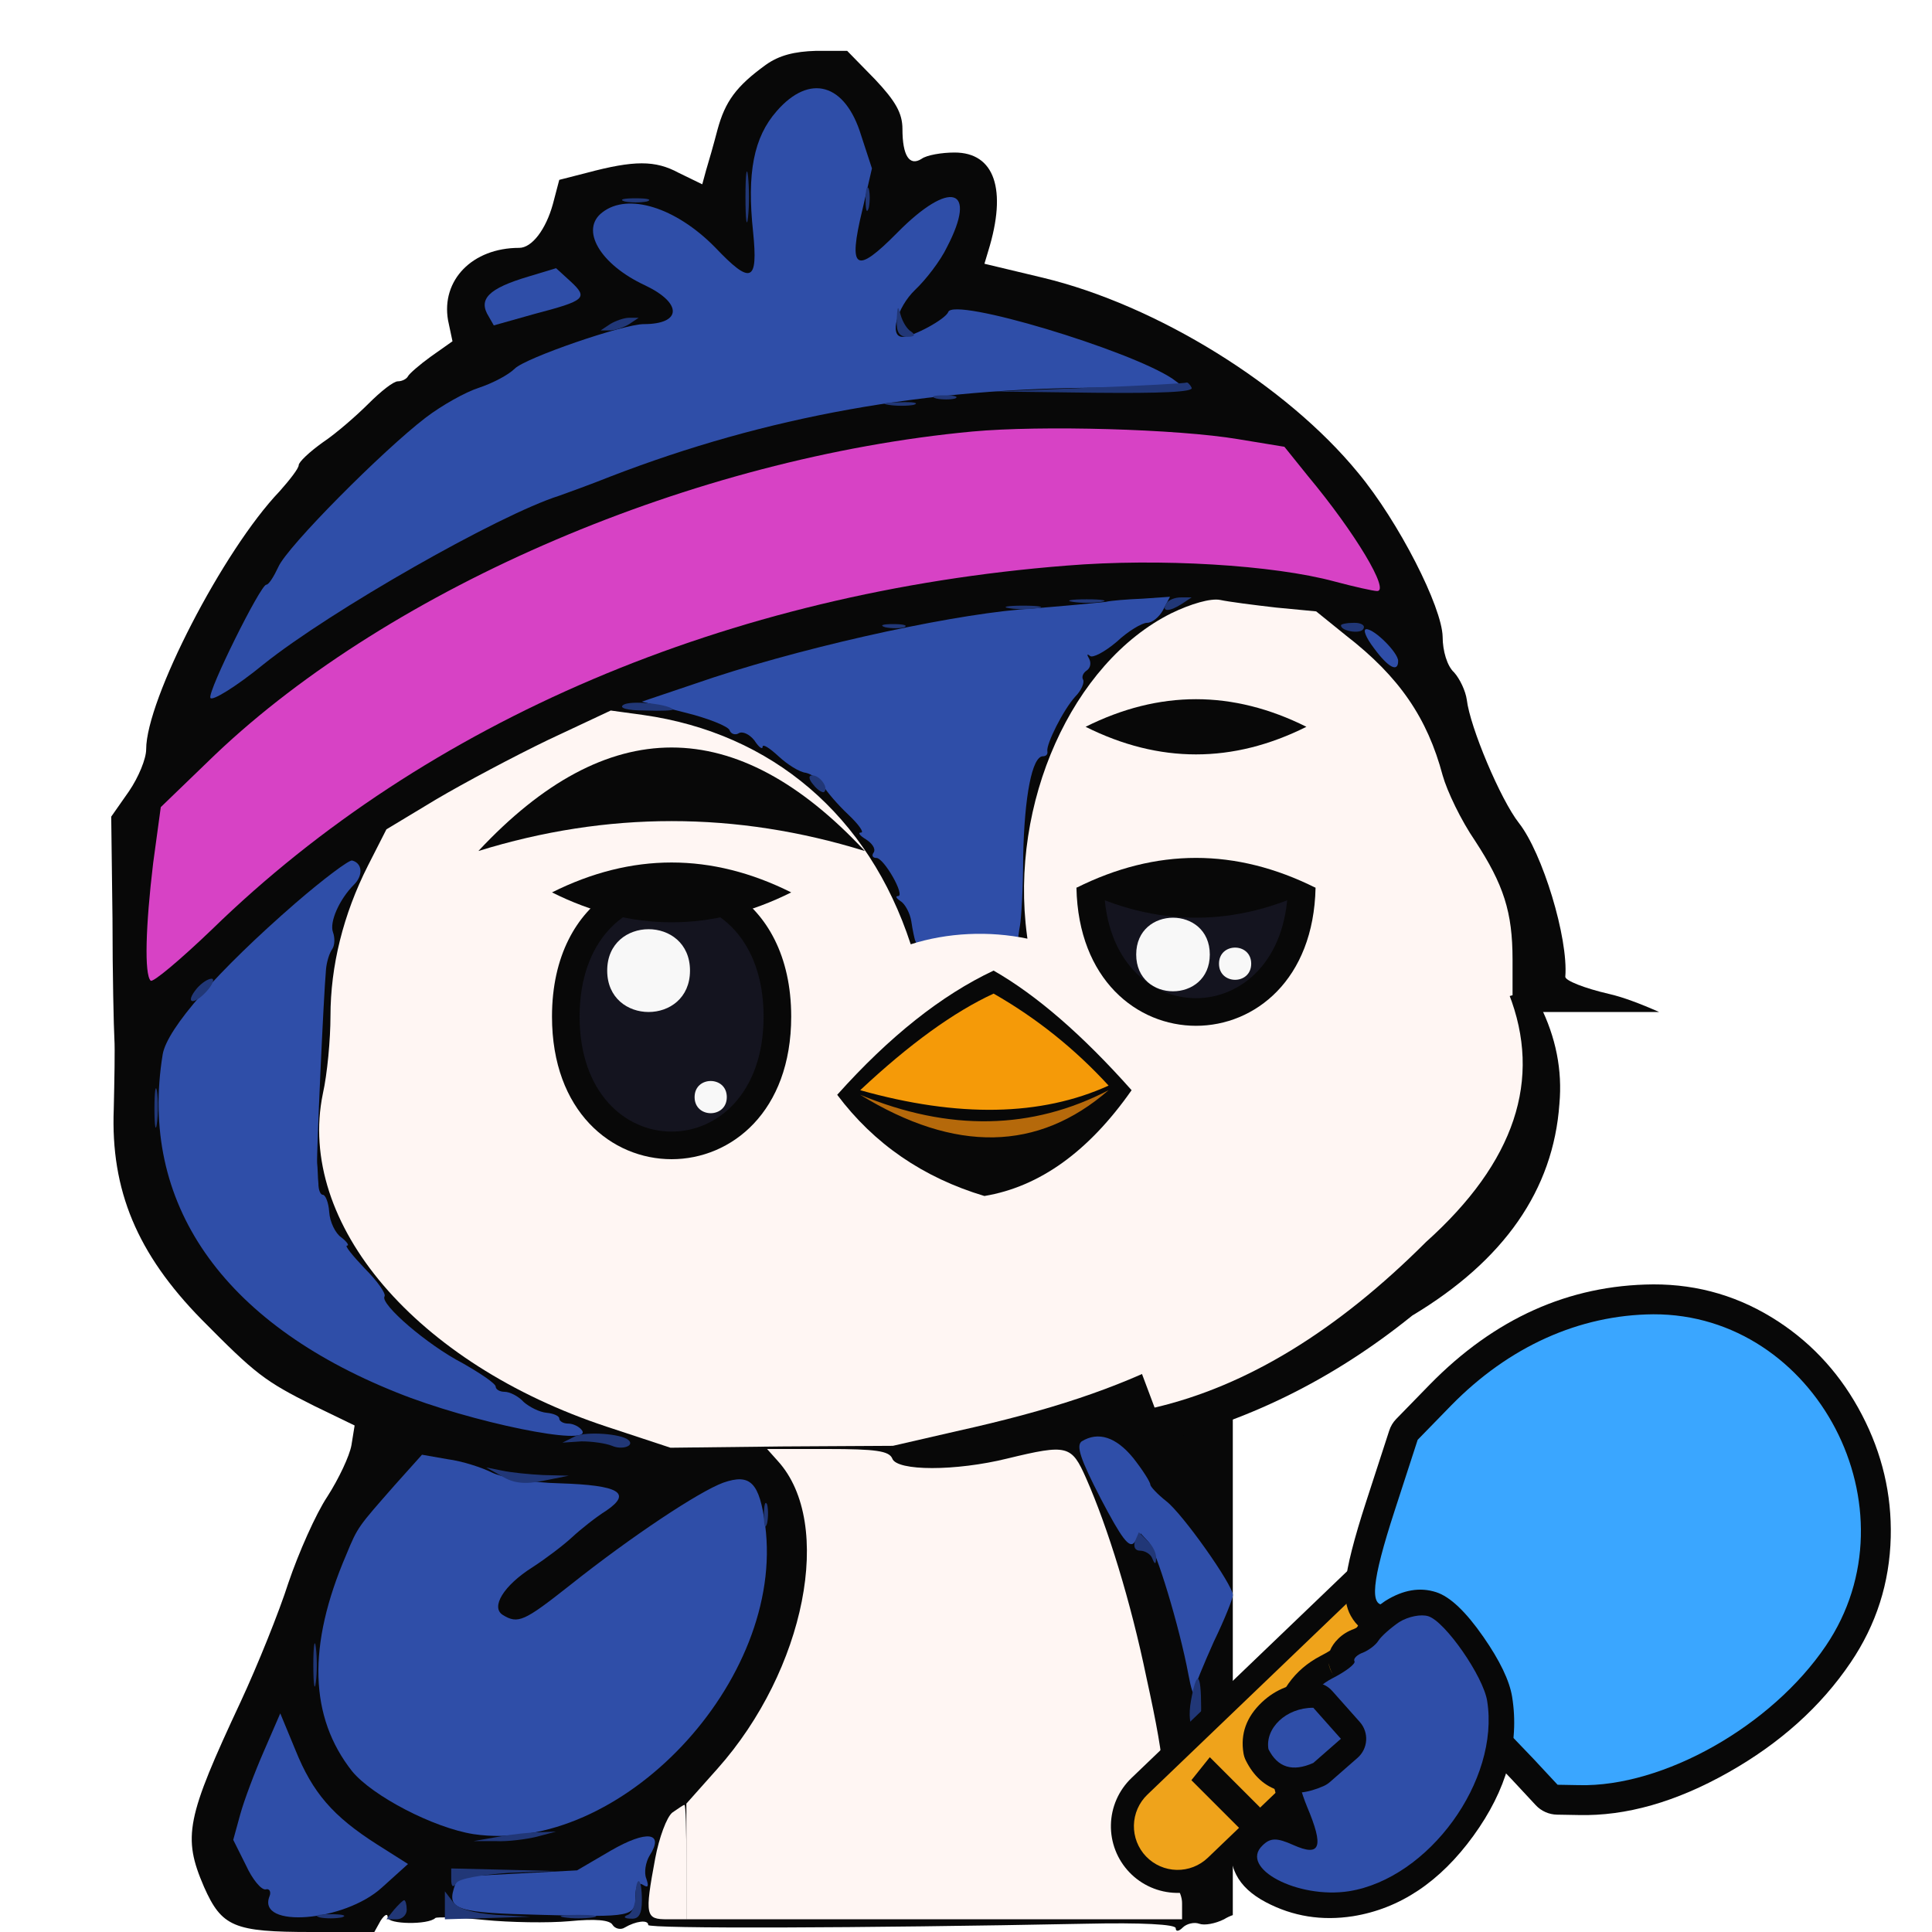
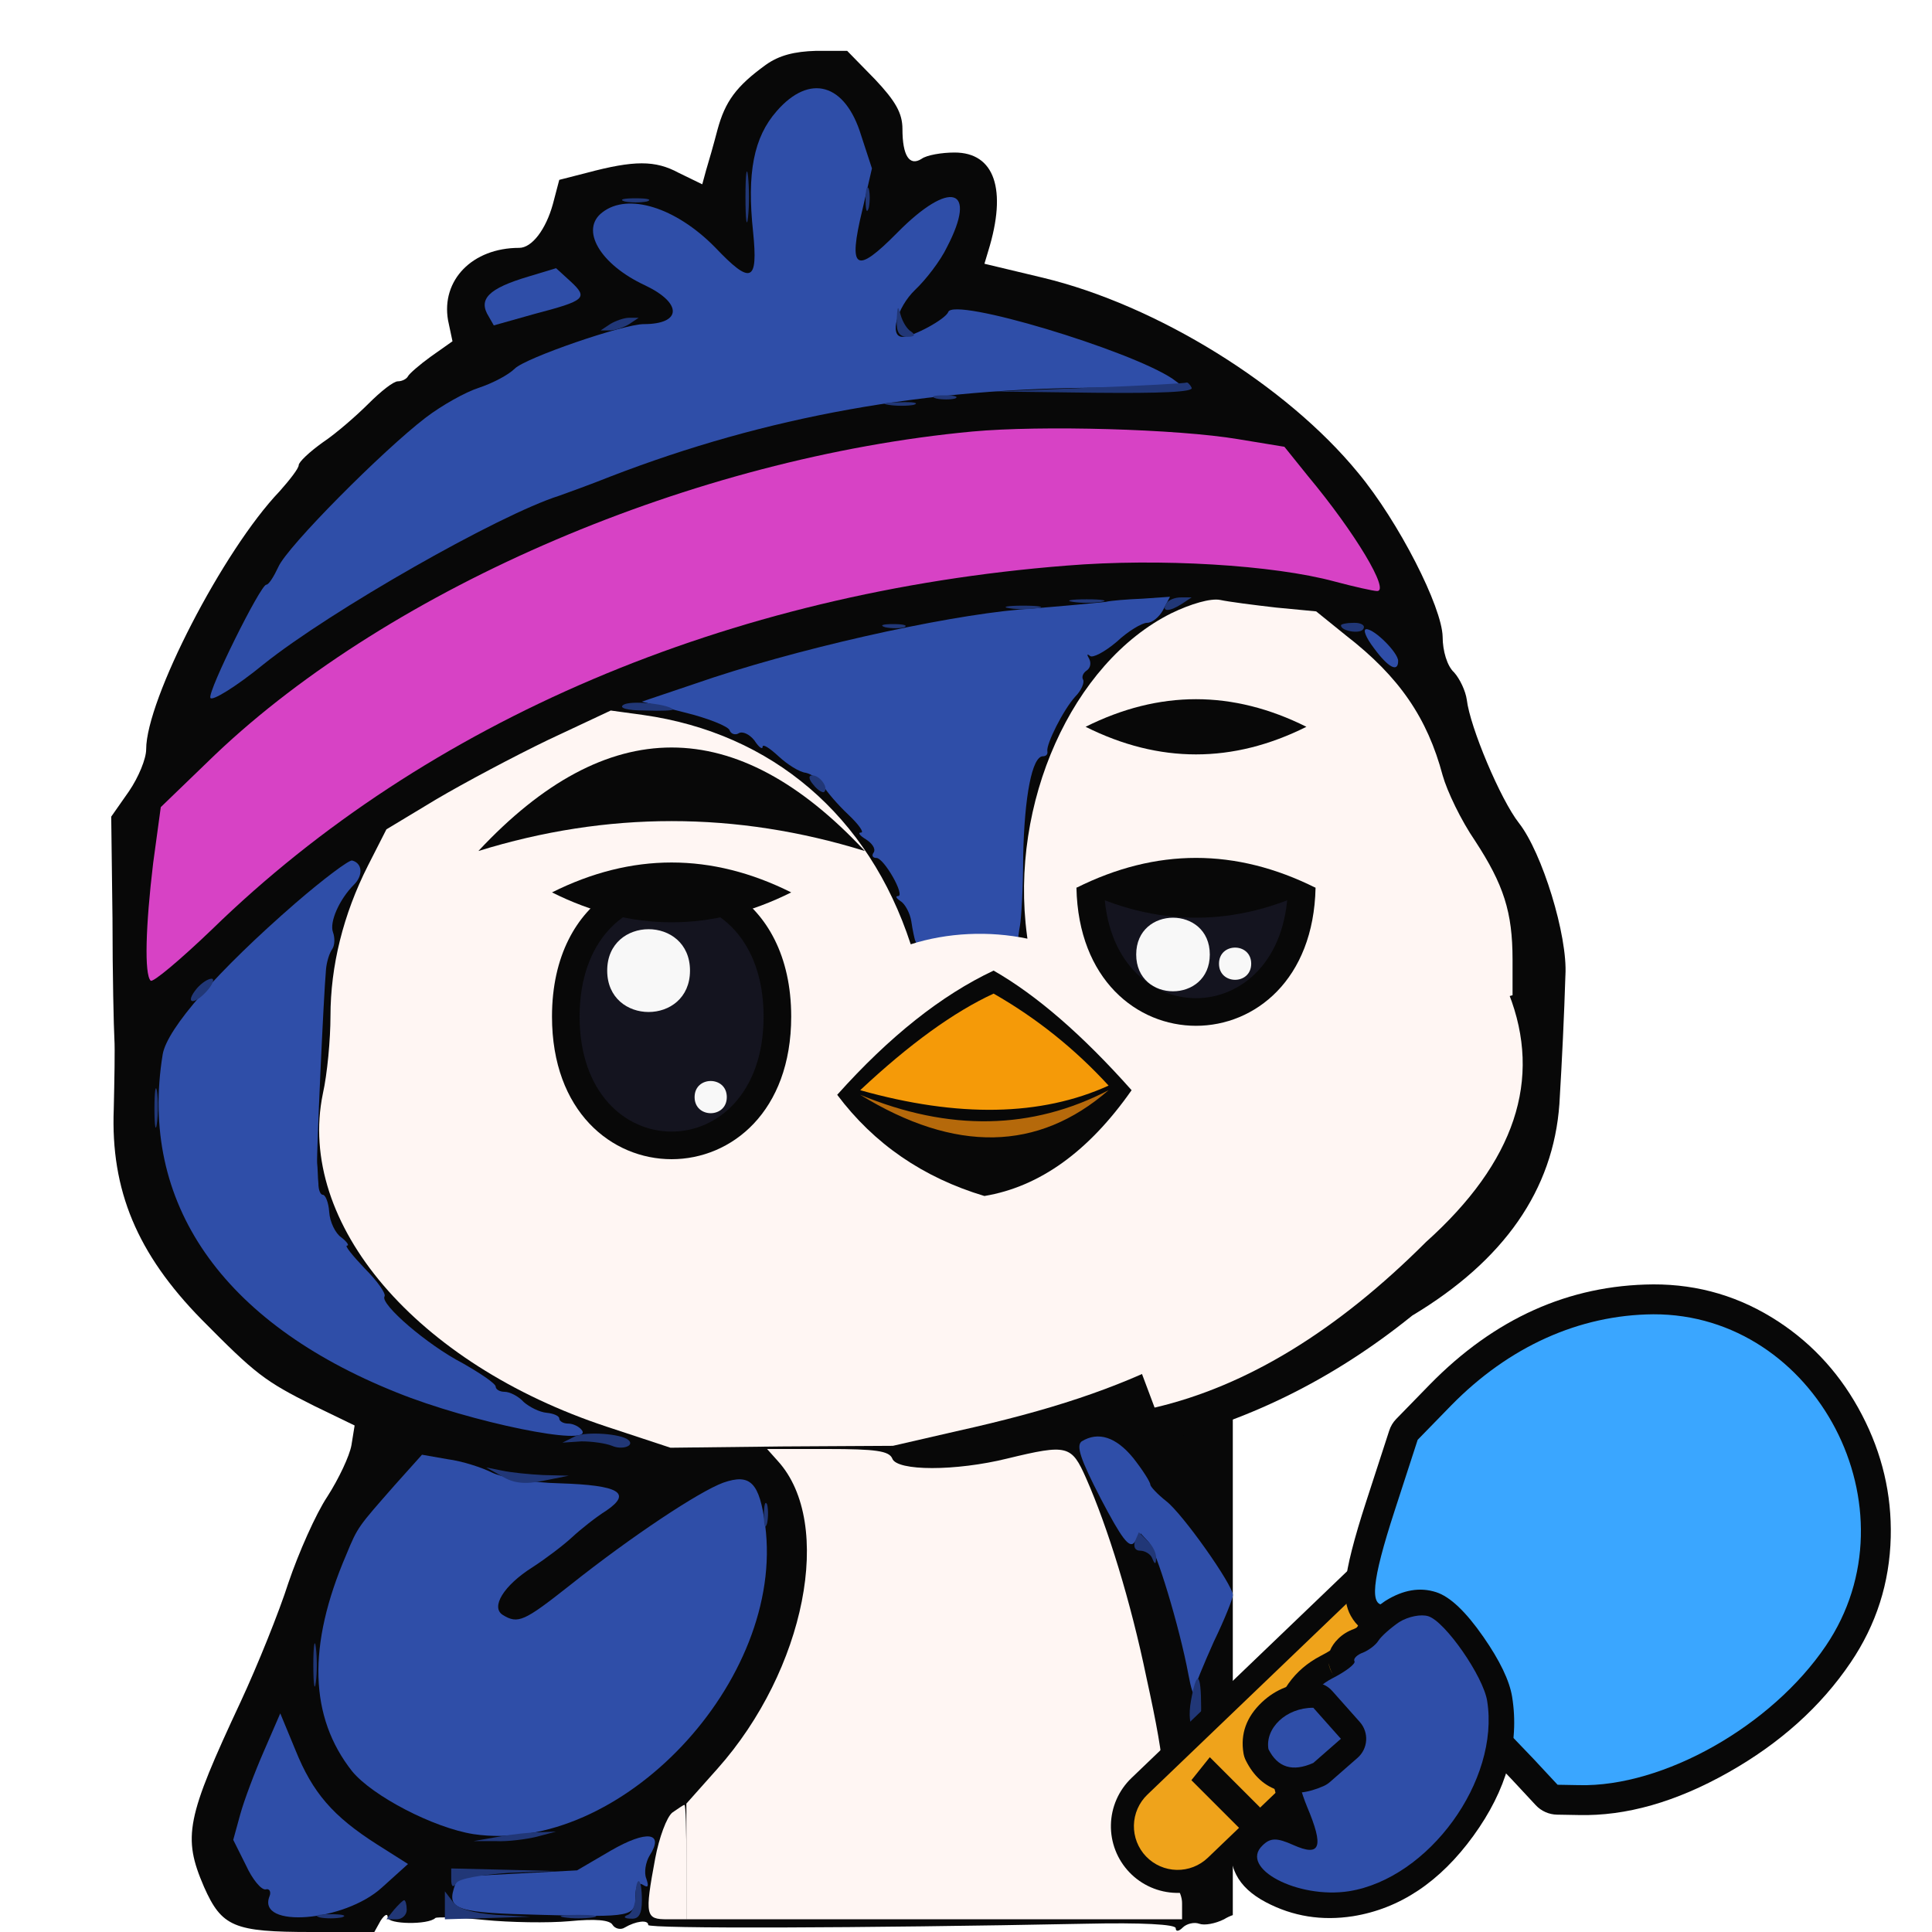
<svg xmlns="http://www.w3.org/2000/svg" viewBox="0 0 420 420" aria-hidden="true" class="sthings" data-character="pip">
  <g data-pip-part="body">
-     <path fill="#080808" fill-rule="evenodd" d="M166.48 14.092C169.382 12.02 172.697 11.191 177.395 11.053H184.164L190.243 17.27C194.664 21.967 196.184 24.592 196.184 28.046C196.184 33.849 197.704 36.197 200.329 34.539C201.434 33.711 204.75 33.158 207.513 33.158C216.217 33.158 218.98 41.171 214.836 54.572L214.007 57.336L226.717 60.375C251.447 66.316 279.632 83.724 295.243 102.789C304.086 113.428 313.48 131.941 313.618 138.434C313.618 141.474 314.586 144.789 316.105 146.171C317.349 147.553 318.592 150.178 318.868 152.112C319.559 158.053 326.191 173.803 330.197 178.914C335.309 185.408 340.974 203.921 340.283 212.349C340.283 213.178 344.428 214.836 349.816 216.079C352.695 216.728 356.599 218.186 360.677 220H268V416.327C267.397 416.533 266.736 416.841 266.092 417.237C264.158 418.204 261.809 418.618 260.704 418.204C259.599 417.789 257.941 418.204 257.112 419.033C256.283 419.862 255.592 420 255.592 419.171C255.592 418.342 248.27 417.928 235.974 418.204C187.066 419.171 140.921 419.309 140.921 418.48C140.921 417.237 138.158 417.651 135.809 419.033C134.98 419.586 133.737 419.309 133.184 418.48C132.632 417.375 129.454 417.099 123.789 417.651C119.23 418.066 110.803 417.928 105.276 417.375C99.75 416.822 94.914 416.684 94.638 416.961C93.118 418.48 84.276 418.342 84.276 416.822C84.276 415.855 83.586 416.27 82.757 417.513L81.375 420H67.697C50.842 420 48.217 418.895 44.349 410.191C39.651 399.276 40.48 395.27 52.362 369.849C55.954 362.112 60.651 350.507 62.724 344.013C64.934 337.52 68.664 329.092 71.151 325.362C73.638 321.493 75.987 316.52 76.401 314.171L77.092 309.888L68.25 305.605C57.474 300.217 55.539 298.697 43.796 286.816C29.842 272.586 24.039 258.77 24.73 241.086C24.868 235.007 25.007 228.099 24.868 225.888C24.73 223.539 24.454 211.796 24.454 199.638L24.178 177.533L28.046 172.007C30.118 168.967 31.776 164.961 31.776 162.888C31.776 152.112 48.493 119.645 60.789 106.796C63 104.309 64.934 101.822 64.934 101.132C64.934 100.441 67.283 98.23 70.184 96.158C73.086 94.224 77.507 90.355 80.132 87.73C82.757 85.105 85.52 82.895 86.487 82.895C87.454 82.895 88.421 82.342 88.697 81.789C88.974 81.237 91.184 79.303 93.671 77.507L98.368 74.191L97.401 69.632C95.882 60.928 102.651 53.882 112.875 53.882C115.638 53.882 118.678 49.875 120.197 44.349L121.579 39.099L127.52 37.579C137.882 34.816 142.441 34.816 147.553 37.579L152.664 40.066L153.493 37.026C154.046 35.23 155.151 31.362 155.98 28.184C157.638 22.105 159.987 18.789 166.48 14.092Z" />
-     <path fill="#080808" fill-rule="evenodd" d="M318 198Q341 218 339 240Q337 268 307 286Q281 307 250 314L247 301Q285 291 301 270Q322 247 318 223V198Z" />
+     <path fill="#080808" fill-rule="evenodd" d="M166.48 14.092C169.382 12.02 172.697 11.191 177.395 11.053H184.164L190.243 17.27C194.664 21.967 196.184 24.592 196.184 28.046C196.184 33.849 197.704 36.197 200.329 34.539C201.434 33.711 204.75 33.158 207.513 33.158C216.217 33.158 218.98 41.171 214.836 54.572L214.007 57.336L226.717 60.375C251.447 66.316 279.632 83.724 295.243 102.789C304.086 113.428 313.48 131.941 313.618 138.434C313.618 141.474 314.586 144.789 316.105 146.171C317.349 147.553 318.592 150.178 318.868 152.112C319.559 158.053 326.191 173.803 330.197 178.914C335.24 185.32 340.82 203.421 340.308 212H268V416.327C267.397 416.533 266.736 416.841 266.092 417.237C264.158 418.204 261.809 418.618 260.704 418.204C259.599 417.789 257.941 418.204 257.112 419.033C256.283 419.862 255.592 420 255.592 419.171C255.592 418.342 248.27 417.928 235.974 418.204C187.066 419.171 140.921 419.309 140.921 418.48C140.921 417.237 138.158 417.651 135.809 419.033C134.98 419.586 133.737 419.309 133.184 418.48C132.632 417.375 129.454 417.099 123.789 417.651C119.23 418.066 110.803 417.928 105.276 417.375C99.75 416.822 94.914 416.684 94.638 416.961C93.118 418.48 84.276 418.342 84.276 416.822C84.276 415.855 83.586 416.27 82.757 417.513L81.375 420H67.697C50.842 420 48.217 418.895 44.349 410.191C39.651 399.276 40.48 395.27 52.362 369.849C55.954 362.112 60.651 350.507 62.724 344.013C64.934 337.52 68.664 329.092 71.151 325.362C73.638 321.493 75.987 316.52 76.401 314.171L77.092 309.888L68.25 305.605C57.474 300.217 55.539 298.697 43.796 286.816C29.842 272.586 24.039 258.77 24.73 241.086C24.868 235.007 25.007 228.099 24.868 225.888C24.73 223.539 24.454 211.796 24.454 199.638L24.178 177.533L28.046 172.007C30.118 168.967 31.776 164.961 31.776 162.888C31.776 152.112 48.493 119.645 60.789 106.796C63 104.309 64.934 101.822 64.934 101.132C64.934 100.441 67.283 98.23 70.184 96.158C73.086 94.224 77.507 90.355 80.132 87.73C82.757 85.105 85.52 82.895 86.487 82.895C87.454 82.895 88.421 82.342 88.697 81.789C88.974 81.237 91.184 79.303 93.671 77.507L98.368 74.191L97.401 69.632C95.882 60.928 102.651 53.882 112.875 53.882C115.638 53.882 118.678 49.875 120.197 44.349L121.579 39.099L127.52 37.579C137.882 34.816 142.441 34.816 147.553 37.579L152.664 40.066L153.493 37.026C154.046 35.23 155.151 31.362 155.98 28.184C157.638 22.105 159.987 18.789 166.48 14.092Z" />
+     <path fill="#080808" fill-rule="evenodd" d="M318 198 340.307 212Q339.9 225 339 240Q337 268 307 286Q281 307 250 314L247 301Q285 291 301 270Q322 247 318 223V198Z" />
    <path fill="#2f4ea8" fill-rule="evenodd" d="M168.829 24.178C163.855 29.842 162.336 37.579 163.717 50.428C164.822 61.342 163.303 62.033 155.428 53.743C146.862 45.039 136.5 41.862 130.974 46.145C126 49.875 130.421 57.474 140.23 62.033C148.382 65.901 148.243 70.461 139.954 70.461C135.533 70.461 114.257 77.783 111.908 80.132C110.526 81.513 107.072 83.309 104.171 84.276C101.132 85.243 96.02 88.145 92.566 90.77C83.171 97.954 62.447 118.816 60.513 123.237C59.546 125.309 58.441 127.105 57.888 127.105C56.645 127.105 45.178 150.178 45.73 151.697C46.007 152.526 51.257 149.349 57.336 144.375C71.842 132.77 108.454 111.908 121.579 107.763C123.513 107.072 128.487 105.276 132.632 103.618C166.618 90.493 201.296 84.276 240.118 84.276H257.526L254.901 82.342C245.645 76.125 207.237 64.52 206.132 67.836C205.579 69.355 198.533 73.224 196.184 73.224C193.283 73.224 194.941 66.868 198.947 63C201.296 60.789 204.474 56.645 205.855 53.743C212.625 40.757 206.546 38.961 195.079 50.566C185.961 59.822 184.303 58.717 187.48 45.592L189.553 36.612L187.204 29.428C183.75 18.099 176.013 15.888 168.829 24.178Z" />
    <path fill="#2f4ea8" fill-rule="evenodd" d="M114.947 60.099C106.105 62.724 103.895 65.072 106.243 68.803L107.349 70.737L116.191 68.25C127.243 65.349 127.934 64.796 124.066 61.204L120.888 58.303L114.947 60.099Z" />
    <path fill="#2f4ea8" fill-rule="evenodd" d="M240.395 130.836C239.289 130.974 230.862 131.803 221.743 132.493C204.474 134.013 172.421 141.197 151.007 148.658L139.539 152.526L148.796 154.875C153.908 156.118 158.329 157.914 158.605 158.743C158.882 159.572 159.849 159.849 160.539 159.434C161.368 158.882 162.888 159.572 163.993 160.954C164.961 162.474 165.789 163.026 165.789 162.336C165.789 161.645 167.309 162.612 169.243 164.408C171.178 166.204 173.803 167.862 175.184 168C176.428 168.276 178.224 169.52 178.914 170.763C179.743 172.145 182.092 174.908 184.441 177.118C186.651 179.191 187.895 180.987 187.204 180.987C186.375 180.987 186.928 181.678 188.309 182.507C189.553 183.336 190.382 184.441 189.967 185.27C189.414 185.961 189.691 186.513 190.52 186.513C192.178 186.513 196.875 194.803 195.217 194.803C194.526 194.803 194.941 195.355 195.77 195.908C196.737 196.461 197.842 198.533 198.118 200.329C198.395 202.263 198.809 204.059 198.947 204.474C199.224 204.888 199.224 205.579 199.086 206.132C199.086 206.822 199.638 207.237 200.467 207.237C201.296 207.237 201.711 208.066 201.296 209.171C200.053 212.211 203.921 212.901 209.171 210.691C211.934 209.586 215.664 208.618 217.599 208.618C219.947 208.618 221.053 207.789 221.191 206.132C221.191 204.888 221.467 202.539 221.743 201.158C222.02 199.638 222.434 192.868 222.434 185.961C222.711 173.112 224.368 164.408 226.717 164.408C227.408 164.408 227.822 163.993 227.684 163.303C227.408 161.783 231.138 154.322 233.763 151.421C235.145 150.039 235.836 148.243 235.421 147.691C235.145 147.138 235.421 146.309 236.25 145.757C237.079 145.204 237.217 144.099 236.803 143.27C236.25 142.303 236.25 142.026 236.941 142.579C237.493 143.132 240.118 141.75 242.743 139.539C245.23 137.191 248.27 135.395 249.375 135.395C250.48 135.395 252 134.151 252.829 132.632L254.349 129.73L248.408 130.145C245.092 130.283 241.5 130.559 240.395 130.836Z" />
    <path fill="#2f4ea8" fill-rule="evenodd" d="M298.697 140.921C301.737 145.066 303.947 146.309 303.947 143.684C303.947 141.888 298.836 136.776 297.039 136.776C296.211 136.776 296.901 138.572 298.697 140.921Z" />
    <path fill="#2f4ea8" fill-rule="evenodd" d="M64.243 196.322C47.388 210.967 36.336 223.539 35.368 229.204C30.118 261.395 48.217 287.507 86.211 302.704C102.237 309.197 128.763 314.586 126.553 310.993C126 310.164 124.618 309.474 123.513 309.474C122.408 309.474 121.579 308.921 121.579 308.368C121.579 307.816 120.336 307.263 118.816 307.125C117.296 306.987 115.086 305.882 113.842 304.776C112.737 303.533 110.803 302.566 109.697 302.566C108.592 302.566 107.763 302.013 107.763 301.461C107.763 300.77 104.447 298.559 100.579 296.349C92.842 292.342 82.618 283.5 83.586 281.842C84 281.289 82.066 278.526 79.303 275.763C76.678 273 74.882 270.789 75.434 270.789C75.987 270.789 75.434 269.961 74.191 268.993C72.947 268.164 71.704 265.678 71.566 263.467C71.428 261.395 70.737 259.737 70.184 259.737C69.632 259.737 69.217 258.632 69.217 257.25C69.079 256.007 69.079 253.934 68.941 252.829C68.803 250.895 70.322 216.77 70.875 210.691C71.013 209.171 71.566 207.237 72.257 206.27C72.809 205.441 72.809 203.783 72.395 202.678C71.566 200.467 73.776 195.493 76.954 192.316C79.026 190.243 78.75 187.618 76.539 187.066C75.849 186.928 70.322 191.072 64.243 196.322Z" />
    <path fill="#2f4ea8" fill-rule="evenodd" d="M235.145 313.342C233.901 314.309 234.868 317.211 239.289 325.776C243.849 334.48 245.507 336.691 246.612 335.309L247.993 333.375L249.651 335.171C251.309 336.829 256.421 353.684 258.355 364.046C258.908 367.086 259.461 368.743 259.599 367.776C259.599 366.671 261.671 361.836 263.882 356.862C266.23 352.026 268.026 347.467 268.026 346.776C268.026 344.566 257.112 329.092 253.52 326.329C251.586 324.809 250.066 323.151 250.066 322.737C250.066 322.184 248.408 319.559 246.336 316.934C242.605 312.375 238.737 311.132 235.145 313.342Z" />
    <path fill="#2f4ea8" fill-rule="evenodd" d="M85.796 322.875C77.921 331.855 77.783 331.855 75.296 337.934C66.73 357.829 67.283 373.303 76.539 385.046C80.961 390.434 94.224 397.342 102.928 398.724C134.842 403.421 170.763 365.289 166.342 331.579C165.099 322.322 163.164 320.25 157.224 322.322C151.974 324.257 137.329 333.928 123.789 344.704C113.98 352.441 112.599 353.132 109.283 351.059C106.658 349.401 109.421 344.704 115.776 340.697C118.539 338.901 122.408 336 124.342 334.204C126.276 332.408 129.592 329.783 131.803 328.401C137.467 324.533 134.566 322.875 121.717 322.461C115.5 322.322 109.145 321.217 106.934 320.112C104.724 319.007 100.441 317.625 97.263 317.211L91.737 316.243L85.796 322.875Z" />
    <path fill="#2f4ea8" fill-rule="evenodd" d="M57.336 380.763C55.401 385.184 53.053 391.401 52.224 394.441L50.704 399.967L53.467 405.493C54.849 408.533 56.783 410.882 57.75 410.743C58.579 410.467 58.993 411.296 58.579 412.263C55.816 419.309 74.882 417.789 83.033 410.329L88.697 405.217L81.928 400.934C72.395 394.855 67.974 389.743 64.243 380.487L60.928 372.474L57.336 380.763Z" />
    <path fill="#2f4ea8" fill-rule="evenodd" d="M132.77 402.316 125.447 406.599 112.461 407.289 99.474 407.98 98.645 410.605C97.263 415.164 99.612 415.855 117.572 416.27C137.467 416.822 138.158 416.684 138.158 412.125C138.158 409.914 138.711 409.086 139.816 409.776C140.921 410.467 141.059 410.053 140.507 408.395C139.954 407.151 140.368 404.803 141.197 403.421C144.513 398.309 140.645 397.757 132.77 402.316Z" />
    <path fill="#213777" fill-rule="evenodd" d="M162.059 42.829C162.059 47.803 162.336 49.737 162.612 47.25C162.888 44.901 162.888 40.757 162.612 38.27C162.336 35.921 162.059 37.855 162.059 42.829Z" />
    <path fill="#213777" fill-rule="evenodd" d="M188.171 43.52C188.171 45.73 188.447 46.559 188.862 45.178C189.138 43.934 189.138 42 188.862 41.033C188.447 40.204 188.171 41.171 188.171 43.52Z" />
    <path fill="#213777" fill-rule="evenodd" d="M135.809 43.796C137.053 44.072 139.263 44.072 140.645 43.796C141.888 43.382 140.783 43.105 138.158 43.105C135.533 43.105 134.428 43.382 135.809 43.796Z" />
    <path fill="#213777" fill-rule="evenodd" d="M194.941 69.355C194.803 72.257 195.493 73.224 197.289 73.224C198.809 73.224 199.086 72.809 198.118 72.118C197.151 71.566 196.184 69.908 195.77 68.388C195.217 66.316 195.079 66.454 194.941 69.355Z" />
    <path fill="#213777" fill-rule="evenodd" d="M132.632 70.461 130.559 71.842H132.632C133.737 71.842 135.671 71.151 136.776 70.461L138.849 69.079H136.776C135.671 69.079 133.737 69.77 132.632 70.461Z" />
    <path fill="#213777" fill-rule="evenodd" d="M236.941 84.276 216.217 85.105 238.046 85.382C252.276 85.52 259.599 85.243 259.046 84.276C258.632 83.447 258.079 83.033 257.941 83.171C257.803 83.309 248.408 83.862 236.941 84.276Z" />
    <path fill="#213777" fill-rule="evenodd" d="M203.507 86.625C204.75 86.901 206.684 86.901 207.651 86.625C208.48 86.211 207.513 85.934 205.164 85.934C202.954 85.934 202.125 86.211 203.507 86.625Z" />
    <path fill="#213777" fill-rule="evenodd" d="M193.145 88.007C194.803 88.283 197.289 88.283 198.671 88.007C199.914 87.592 198.533 87.316 195.493 87.454C192.454 87.454 191.349 87.73 193.145 88.007Z" />
    <path fill="#213777" fill-rule="evenodd" d="M233.211 130.836C234.868 131.112 237.632 131.112 239.428 130.836C241.086 130.559 239.704 130.283 236.25 130.283C232.796 130.283 231.414 130.559 233.211 130.836Z" />
    <path fill="#213777" fill-rule="evenodd" d="M253.52 131.25C252.414 133.046 254.211 133.046 256.974 131.25L259.046 129.868H256.697C255.454 129.868 253.934 130.421 253.52 131.25Z" />
    <path fill="#213777" fill-rule="evenodd" d="M219.395 132.217C221.053 132.493 223.816 132.493 225.612 132.217C227.27 131.941 225.888 131.664 222.434 131.664C218.98 131.664 217.599 131.941 219.395 132.217Z" />
    <path fill="#213777" fill-rule="evenodd" d="M192.454 136.362C193.697 136.638 195.632 136.638 196.599 136.362C197.428 135.947 196.461 135.671 194.112 135.671C191.901 135.671 191.072 135.947 192.454 136.362Z" />
    <path fill="#213777" fill-rule="evenodd" d="M291.513 135.947C291.513 137.191 295.658 137.882 296.349 136.776C296.901 135.947 295.934 135.395 294.414 135.395C292.757 135.395 291.513 135.671 291.513 135.947Z" />
    <path fill="#213777" fill-rule="evenodd" d="M135.533 153.217C134.428 153.908 136.362 154.461 140.23 154.461C143.822 154.599 146.586 154.461 146.309 154.184C144.789 152.941 137.053 152.25 135.533 153.217Z" />
    <path fill="#213777" fill-rule="evenodd" d="M176.842 170.625C177.809 171.868 178.914 172.421 179.191 172.145C180.158 171.178 178.224 168.553 176.566 168.553C175.737 168.553 175.737 169.382 176.842 170.625Z" />
    <path fill="#213777" fill-rule="evenodd" d="M42.829 214.836C40.066 218.151 42 218.704 44.901 215.526C46.283 214.007 46.697 212.763 46.007 212.763C45.178 212.763 43.796 213.73 42.829 214.836Z" />
    <path fill="#213777" fill-rule="evenodd" d="M33.572 241.086C33.572 244.816 33.849 246.336 34.125 244.125C34.401 242.053 34.401 239.013 34.125 237.217C33.849 235.559 33.572 237.217 33.572 241.086Z" />
    <path fill="#213777" fill-rule="evenodd" d="M125.033 312.237 122.27 313.618 126.414 313.342C128.763 313.342 131.664 313.757 133.046 314.309C135.257 315.276 138.02 314.309 136.638 313.066C135.118 311.684 127.52 311.132 125.033 312.237Z" />
    <path fill="#213777" fill-rule="evenodd" d="M109.145 320.941C111.632 322.461 114.118 322.737 118.125 321.908L123.651 320.803L118.125 320.664C115.086 320.526 111.079 320.112 109.145 319.697L105.691 319.007L109.145 320.941Z" />
    <path fill="#213777" fill-rule="evenodd" d="M166.066 329.507C166.066 331.717 166.342 332.546 166.757 331.164C167.033 329.921 167.033 327.987 166.757 327.02C166.342 326.191 166.066 327.158 166.066 329.507Z" />
    <path fill="#213777" fill-rule="evenodd" d="M246.75 335.033C246.336 336.276 246.75 337.105 247.855 337.105C248.961 337.105 250.204 337.934 250.48 338.763C251.033 340.145 251.309 340.145 251.309 338.763C251.447 337.796 250.618 336 249.513 335.033L247.579 333.099L246.75 335.033Z" />
    <path fill="#213777" fill-rule="evenodd" d="M68.112 361.974C68.112 366.118 68.388 367.914 68.664 365.704C68.941 363.632 68.941 360.316 68.664 358.105C68.388 356.033 68.112 357.829 68.112 361.974Z" />
    <path fill="#213777" fill-rule="evenodd" d="M258.908 369.711C258.355 372.75 258.632 375.237 259.599 376.204C260.704 377.309 261.118 376.066 261.118 371.23C261.118 363.493 260.151 362.803 258.908 369.711Z" />
    <path fill="#213777" fill-rule="evenodd" d="M281.98 379.934C281.98 381.868 282.533 384.355 283.224 385.461L284.605 387.533L284.467 385.461C284.329 384.355 283.776 381.868 283.224 379.934L282.118 376.48L281.98 379.934Z" />
    <path fill="#213777" fill-rule="evenodd" d="M108.454 399.276 102.928 400.243H107.763C110.388 400.382 114.533 399.829 116.743 399.276L120.888 398.171L117.434 398.309C115.5 398.309 111.493 398.724 108.454 399.276Z" />
    <path fill="#213777" fill-rule="evenodd" d="M98.092 408.533C98.092 410.191 98.507 410.467 99.197 409.362C99.75 408.395 104.586 407.566 110.526 407.151L120.888 406.737L109.559 406.461L98.092 406.184V408.533Z" />
    <path fill="#213777" fill-rule="evenodd" d="M138.158 412.263C138.158 414.059 137.329 415.993 136.5 416.27C135.395 416.684 135.671 417.099 137.191 417.099C138.849 417.237 139.539 416.132 139.539 413.092C139.539 410.743 139.263 408.947 138.849 408.947C138.434 408.947 138.158 410.467 138.158 412.263Z" />
    <path fill="#213777" fill-rule="evenodd" d="M291.237 409.914C292.895 410.191 295.382 410.191 296.763 409.914C298.007 409.5 296.625 409.224 293.586 409.362C290.546 409.362 289.441 409.638 291.237 409.914Z" />
    <path fill="#213777" fill-rule="evenodd" d="M96.711 414.197V417.237L106.105 416.961L115.362 416.684L107.763 416.27C102.789 415.855 99.612 415.026 98.507 413.507L96.711 411.158V414.197Z" />
    <path fill="#213777" fill-rule="evenodd" d="M85.658 415.164 84 417.237H86.211C87.454 417.237 88.421 416.27 88.421 415.164C88.421 414.059 88.145 413.092 87.868 413.092C87.592 413.092 86.625 414.059 85.658 415.164Z" />
    <path fill="#213777" fill-rule="evenodd" d="M69.493 416.822C70.737 417.099 72.947 417.099 74.329 416.822C75.572 416.408 74.467 416.132 71.842 416.132C69.217 416.132 68.112 416.408 69.493 416.822Z" />
    <path fill="#213777" fill-rule="evenodd" d="M122.684 416.822C124.342 417.099 127.105 417.099 128.901 416.822C130.559 416.546 129.178 416.27 125.724 416.27C122.27 416.27 120.888 416.546 122.684 416.822Z" />
    <path fill="#fff6f3" fill-rule="evenodd" d="M254.625 133.322C258.908 131.25 263.191 130.007 265.263 130.421C267.197 130.836 272.586 131.526 277.421 132.079L286.125 132.908L292.618 138.158C304.224 147.138 310.303 156.118 313.618 168.553C314.586 172.007 317.625 178.362 320.664 182.783C326.882 192.316 328.816 198.257 328.816 208.618V216.355L323.013 217.875C319.697 218.842 315.967 219.947 314.586 220.362C312.789 221.191 312.375 220.776 313.066 219.257C314.309 215.941 311.408 211.934 305.882 209.309L300.77 206.961L295.52 208.48C289.855 210.138 284.191 216.493 282.809 222.434C281.842 226.303 285.849 234.454 289.441 235.697C290.961 236.25 289.993 238.184 285.849 243.572C276.868 254.763 272.033 265.954 268.855 281.842L267.336 289.441L255.592 295.243C242.467 301.875 228.513 306.572 207.928 311.132L194.112 314.309L169.934 314.447L145.757 314.724L131.941 310.164C90.493 296.487 64.382 265.954 70.184 237.77C71.151 233.487 71.842 225.888 71.842 220.914C71.842 210 74.605 198.809 79.993 188.171L84 180.296L94.776 173.803C100.855 170.211 111.77 164.408 119.23 160.816L132.77 154.461L139.816 155.428C167.854 159.394 188.852 177.307 197.983 205.279C206.001 202.726 215.018 202.319 223.355 204.057L223.263 203.368C219.395 174.632 233.072 144.099 254.625 133.322Z" />
    <path fill="#fff6f3" fill-rule="evenodd" d="M273 208Q310 195 328 216Q339 244 310 270Q281 299 251 306L245 290Q264 265 267 241L273 208Z" />
    <path fill="#fff6f3" fill-rule="evenodd" d="M146.171 394.026C144.928 394.993 143.27 399.553 142.441 403.974C140.092 416.546 140.368 417.237 145.066 417.237H149.211V404.803C149.211 397.895 149.072 392.368 148.796 392.368C148.52 392.368 147.414 393.197 146.171 394.026Z" />
    <path fill="#fff6f3" fill-rule="evenodd" d="M169.105 317.625C181.401 331.164 175.046 363.079 155.98 384.493L149.211 392.092V404.664V417.237H203.092H256.974V413.783C256.974 411.711 255.73 409.5 253.52 408.118C248.961 405.079 248.132 401.625 250.895 396.237C253.934 390.572 253.658 384.908 249.237 364.737C245.783 348.02 240.809 331.993 236.112 321.355C232.934 314.171 232.105 313.895 218.98 317.072C207.789 319.836 194.941 319.836 193.974 317.072C193.283 315.414 190.382 315 179.882 315H166.757L169.105 317.625Z" />
    <path fill="#d742c5" fill-rule="evenodd" d="M211.382 93.809C150.868 99.474 85.243 127.52 46.836 163.993L34.954 175.461L33.296 187.618C31.638 201.434 31.362 211.796 32.743 213.178C33.158 213.73 39.237 208.618 46.145 201.987C92.704 156.671 158.329 128.763 231.829 122.961C252.138 121.303 276.868 122.822 290.132 126.414C294.276 127.52 298.559 128.487 299.388 128.487C302.151 128.487 294.691 115.914 284.329 103.48L279.217 97.125L269.132 95.467C256.007 93.257 226.303 92.428 211.382 93.809Z" />
  </g>
  <g data-pip-part="racket">
    <path fill="#080808" fill-rule="evenodd" d="M339.036 337.466 266.036 407.466Q265.005 408.454 263.801 409.223Q262.597 409.991 261.267 410.51Q259.936 411.028 258.53 411.278Q257.124 411.527 255.696 411.497Q254.268 411.467 252.873 411.159Q251.479 410.851 250.171 410.277Q248.864 409.703 247.693 408.885Q246.523 408.066 245.534 407.036Q244.546 406.005 243.777 404.801Q243.009 403.597 242.49 402.267Q241.972 400.936 241.722 399.53Q241.473 398.124 241.503 396.696Q241.533 395.268 241.841 393.873Q242.149 392.479 242.723 391.171Q243.297 389.864 244.115 388.693Q244.934 387.523 245.964 386.534L318.964 316.534Q319.995 315.546 321.199 314.777Q322.403 314.009 323.733 313.49Q325.064 312.972 326.47 312.722Q327.876 312.473 329.304 312.503Q330.732 312.533 332.126 312.841Q333.521 313.149 334.829 313.723Q336.136 314.297 337.307 315.115Q338.477 315.934 339.466 316.964Q340.454 317.995 341.223 319.199Q341.991 320.403 342.51 321.733Q343.028 323.064 343.278 324.47Q343.527 325.876 343.497 327.304Q343.467 328.732 343.159 330.126Q342.851 331.521 342.277 332.829Q341.703 334.136 340.885 335.307Q340.067 336.477 339.036 337.466Z" />
    <path fill="#efa31b" fill-rule="evenodd" d="M335.575 333.857 262.575 403.857Q261.9 404.505 261.111 405.008Q260.322 405.511 259.451 405.851Q258.579 406.191 257.657 406.354Q256.736 406.517 255.801 406.498Q254.865 406.478 253.952 406.276Q253.038 406.075 252.181 405.699Q251.324 405.323 250.558 404.786Q249.791 404.25 249.143 403.575Q248.495 402.9 247.992 402.111Q247.489 401.322 247.149 400.451Q246.809 399.579 246.646 398.657Q246.482 397.736 246.502 396.801Q246.522 395.865 246.723 394.952Q246.925 394.038 247.301 393.181Q247.677 392.324 248.213 391.558Q248.75 390.791 249.425 390.143L322.425 320.143Q323.1 319.495 323.889 318.992Q324.678 318.489 325.549 318.149Q326.421 317.809 327.342 317.646Q328.264 317.482 329.199 317.502Q330.135 317.522 331.048 317.723Q331.962 317.925 332.819 318.301Q333.676 318.677 334.442 319.213Q335.209 319.75 335.857 320.425Q336.505 321.1 337.008 321.889Q337.511 322.678 337.851 323.549Q338.191 324.421 338.354 325.342Q338.517 326.264 338.498 327.199Q338.478 328.135 338.276 329.048Q338.075 329.962 337.699 330.819Q337.323 331.675 336.786 332.442Q336.25 333.209 335.575 333.857Z" />
    <path fill="#080808" fill-rule="evenodd" d="M313 334 326 347 322 352 309 339 313 334Z" />
    <path fill="#080808" fill-rule="evenodd" d="M263 382 276 395 272 400 259 387 263 382Z" />
    <g data-pip-part="blade">
      <path fill="#080808" fill-rule="evenodd" d="M359.395 279.215Q374.219 279.169 386.634 287.321Q398.175 294.899 404.775 307.574Q411.367 320.233 411.031 334.14Q410.671 349.078 402.309 361.425Q392.589 375.789 375.725 385.309Q358.638 394.954 343.17 394.573L338.49 394.49Q337.167 394.467 335.958 393.928Q334.749 393.389 333.847 392.42L328.673 386.86L318.94 376.679L314.208 371.674Q305.815 362.747 303.923 361.282Q300.833 359.176 298.654 355.242Q295.518 354.577 293.664 351.29Q292.09 348.502 292.513 344.042Q293.024 338.642 296.975 326.483L302.009 310.992Q302.477 309.55 303.535 308.464L310.803 301.006Q331.928 279.424 359.367 279.216ZM301.367 355.354Q302.302 355.311 303.369 354.947Q302.999 355.073 302.616 355.154Q301.974 355.291 301.367 355.354Z" />
      <path fill="#3aa6ff" fill-rule="evenodd" d="M359.416 285.715C343.295 285.838 327.973 292.757 315.448 305.553L308.19 313L303.157 328.492C298.2 343.747 297.615 349.571 301.266 348.796C301.855 348.595 303.161 349.804 304.04 351.527C304.838 353.094 306.505 355.205 307.691 355.982C308.956 356.916 313.988 361.951 318.944 367.222C323.899 372.492 330.439 379.324 333.372 382.369L338.605 387.991L343.285 388.074C361.573 388.525 385.104 375.252 396.925 357.782C417.029 328.099 394.883 285.603 359.416 285.715Z" />
    </g>
  </g>
  <g data-pip-part="flipper">
    <path fill="#080808" fill-rule="evenodd" d="M301.048 348.098Q301.153 348.025 301.262 347.958Q306.97 344.424 312.226 346.132Q316.748 347.601 322.48 355.852Q327.869 363.611 328.722 368.87Q331.183 384.109 320.285 399.118Q309.407 414.1 294.135 416.565Q283.968 418.153 275.198 413.531Q270.535 411.074 268.756 407.573Q265.863 401.88 270.558 397.312Q273.975 393.889 278.992 394.689Q274.676 384.084 276.49 374.796Q278.506 364.47 287.074 359.99Q288.285 359.373 289.142 358.818Q289.665 357.479 290.942 356.222Q292.337 354.85 294.353 354.117Q294.916 353.875 294.982 353.77Q296.642 351.118 301.048 348.098ZM288.85 361.575Q288.97 362.887 289.937 364.261Q289.712 363.942 289.535 363.594Q289.01 362.564 288.85 361.575Z" />
    <path fill="#2f4ea8" fill-rule="evenodd" d="M304.158 352.634C302.289 353.915 300.249 355.722 299.644 356.688C299.04 357.654 297.519 358.758 296.343 359.247C295.036 359.694 294.169 360.574 294.435 361.097C294.833 361.662 292.53 363.383 289.57 364.891C281.346 369.191 279.116 380.524 284.146 392.763C287.839 401.517 287.113 403.75 281.151 401.087C277.6 399.497 276.158 399.465 274.423 401.225C269.349 406.114 282.114 412.876 293.286 411.131C310.61 408.334 326.089 387.071 323.293 369.747C322.422 364.379 314.206 352.558 310.527 351.362C308.95 350.85 306.158 351.396 304.158 352.634Z" />
    <path fill="#080808" fill-rule="evenodd" d="M285.5 365.75Q286.678 365.75 287.753 366.233Q288.828 366.715 289.611 367.596L295.611 374.346Q295.625 374.362 295.639 374.378Q295.996 374.786 296.266 375.255Q296.536 375.725 296.71 376.238Q296.884 376.751 296.954 377.288Q297.024 377.825 296.988 378.366Q296.952 378.906 296.811 379.429Q296.67 379.953 296.43 380.438Q296.19 380.924 295.86 381.353Q295.529 381.782 295.122 382.139L289.122 387.389Q288.495 387.938 287.734 388.276Q282.476 390.613 278.07 389.257Q273.383 387.815 270.831 382.71Q270.461 381.97 270.325 381.154Q269.273 374.843 274.311 370.07Q278.871 365.75 285.5 365.75Z" />
    <path fill="#2f4ea8" fill-rule="evenodd" d="M285.5 371.25C279.5 371.25 275 375.75 275.75 380.25Q278.75 386.25 285.5 383.25L291.5 378L285.5 371.25Z" />
  </g>
  <g class="sthings-face" data-face="skeptical">
    <path fill="#fff6f3" fill-rule="evenodd" d="M132.594 194C140.728 188.668 151.272 188.668 159.406 194H132.594Z" />
    <path fill="#080808" fill-rule="evenodd" d="M120 221C120 207.757 125.338 198.757 132.594 194H159.406C166.662 198.757 172 207.757 172 221C172 262.332 120 262.332 120 221Z" />
    <path fill="#14141f" fill-rule="evenodd" d="M126 221C126 187.667 166 187.667 166 221C166 254.333 126 254.333 126 221Z" />
    <path fill="#f8f8f8" fill-rule="evenodd" d="M132 211C132 199 150 199 150 211C150 223 132 223 132 211Z" />
    <path fill="#f8f8f8" fill-rule="evenodd" d="M151 238.5C151 233.833 158 233.833 158 238.5C158 243.167 151 243.167 151 238.5Z" />
    <path fill="#080808" fill-rule="evenodd" d="M120 194Q146 181 172 194Q146 207 120 194Z" />
    <path fill="#fff6f3" fill-rule="evenodd" d="M234 192C234 150.668 286 150.668 286 192C286 192.336 285.997 192.669 285.99 193H234.01C234.003 192.669 234 192.336 234 192Z" />
    <path fill="#080808" fill-rule="evenodd" d="M285.99 193C285.165 232.999 234.835 232.999 234.01 193H285.99Z" />
    <path fill="#14141f" fill-rule="evenodd" d="M279.988 193C279.204 224.999 240.796 224.999 240.012 193H279.988Z" />
    <path fill="#f8f8f8" fill-rule="evenodd" d="M247 207.5C247 196.834 263 196.834 263 207.5C263 218.166 247 218.166 247 207.5Z" />
    <path fill="#f8f8f8" fill-rule="evenodd" d="M265 209.5C265 204.833 272 204.833 272 209.5C272 214.167 265 214.167 265 209.5Z" />
    <path fill="#080808" fill-rule="evenodd" d="M234 193Q260 180 286 193Q260 206 234 193Z" />
    <path fill="#080808" fill-rule="evenodd" d="M104 185Q146 140 188 185Q146 172 104 185Z" />
    <path fill="#080808" fill-rule="evenodd" d="M236 158Q260 146 284 158Q260 170 236 158Z" />
    <g data-pip-part="beak">
      <path fill="#080808" fill-rule="evenodd" d="M182 238Q199 219 216 211Q230 219 246 237Q232 257 214 260Q194 254 182 238Z" />
      <path fill="#f59a08" fill-rule="evenodd" d="M187 237Q203 222 216 216Q230 224 241 236Q219 246 187 237Z" />
      <path fill="#b5690b" fill-rule="evenodd" d="M187 238Q216 250 241 237Q218 257 187 238Z" />
    </g>
  </g>
</svg>
